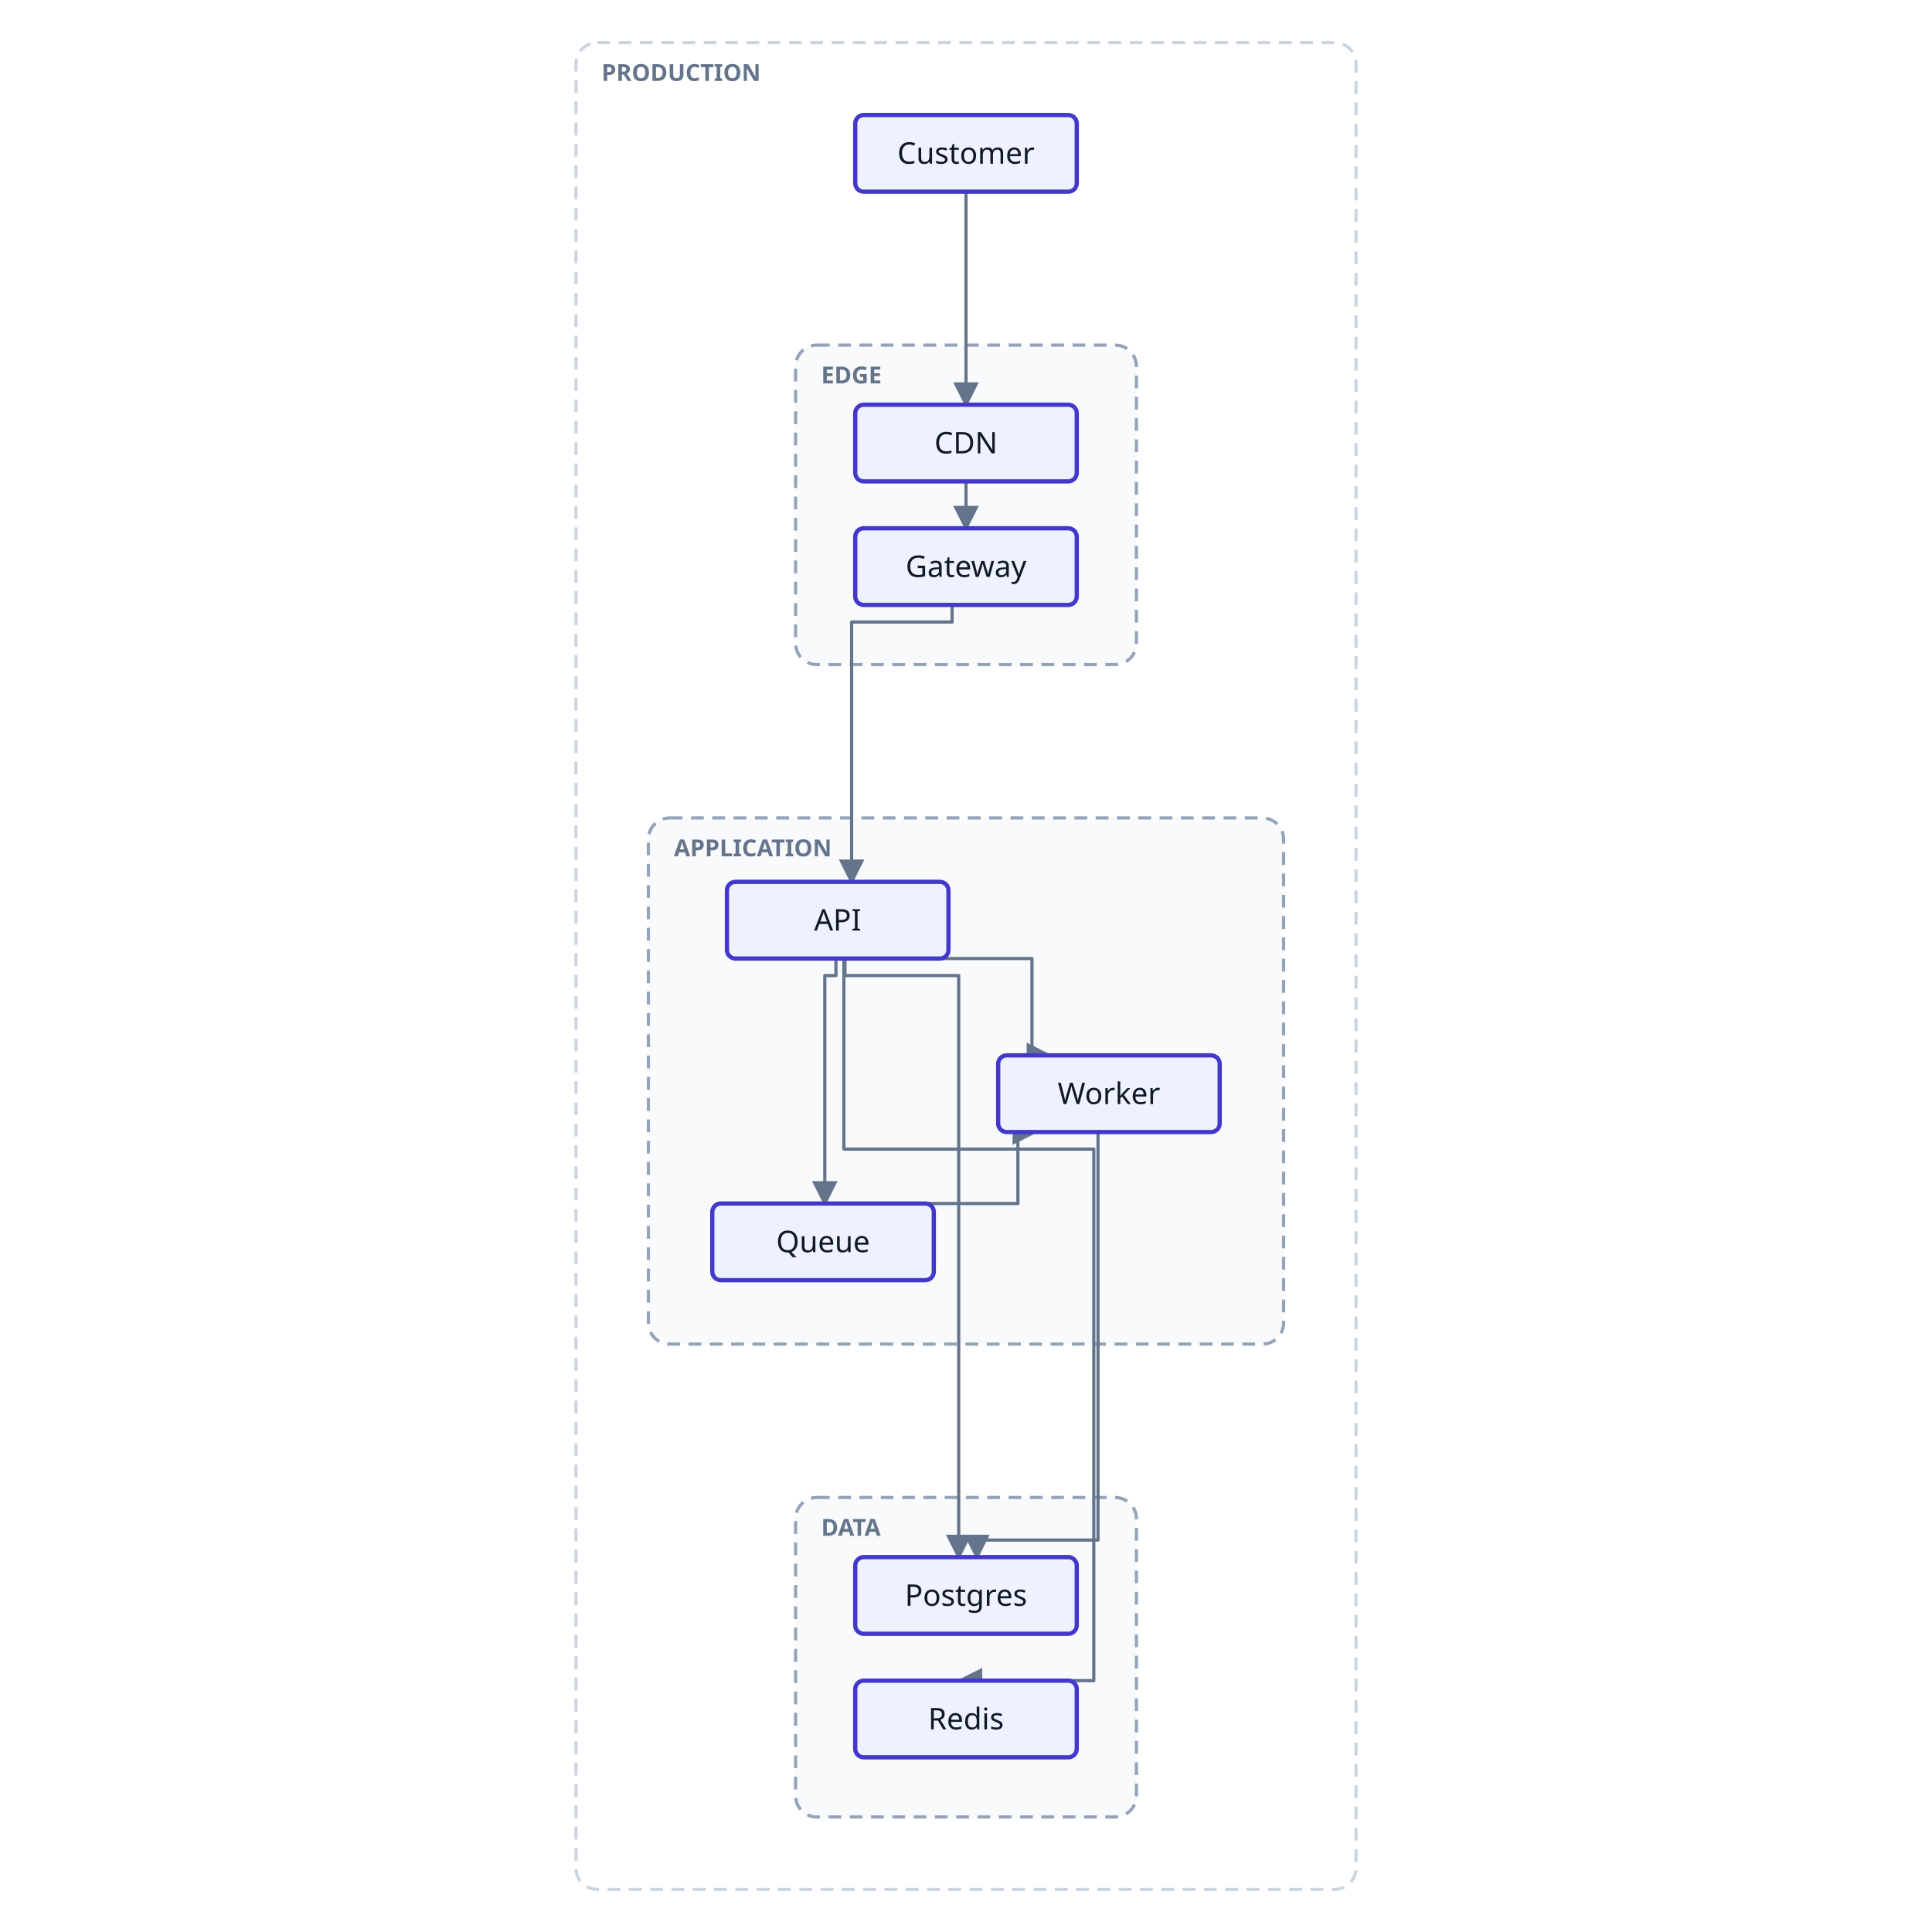
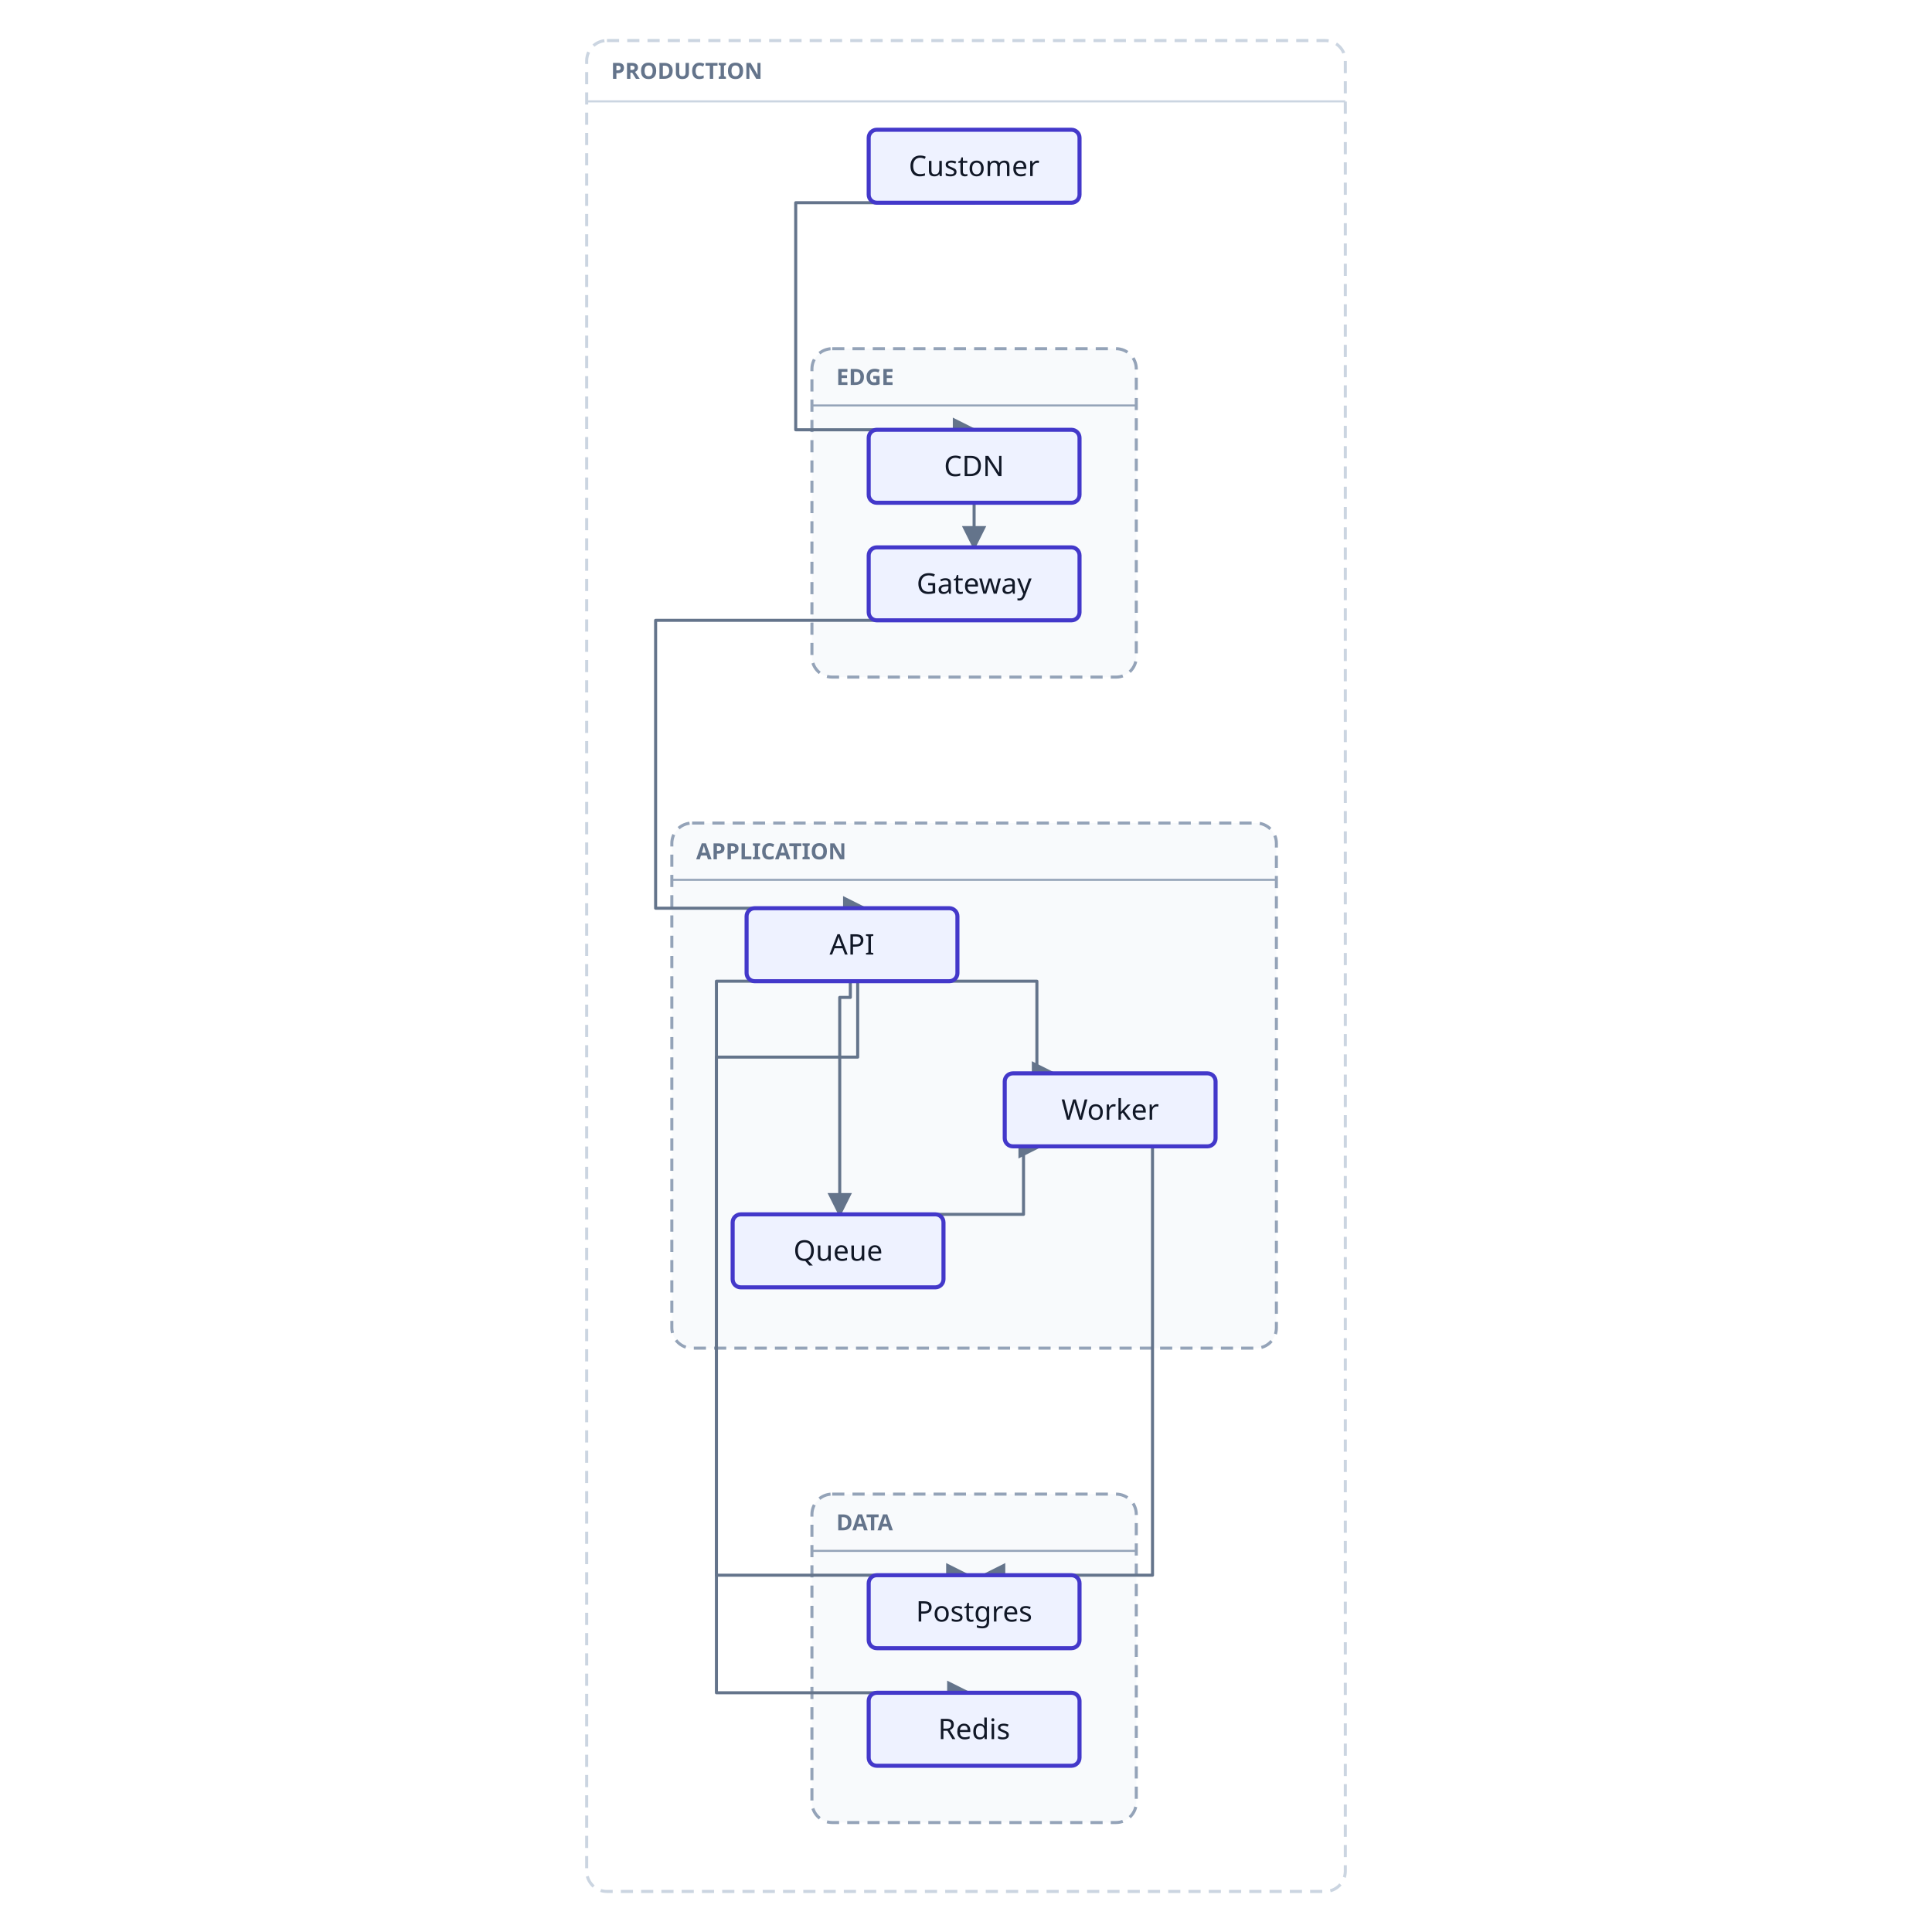
- <svg xmlns="http://www.w3.org/2000/svg" width="720" height="720" viewBox="0 0 907.008 907.008">
+ <svg xmlns="http://www.w3.org/2000/svg" width="720" height="720" viewBox="0 0 953.008 953.008">
  <defs>
    <marker id="arrow" markerWidth="8" markerHeight="8" refX="7" refY="4" orient="auto">
      <path d="M0,0 L8,4 L0,8 z" fill="#64748b" />
    </marker>
  </defs>
-   <rect x="0" y="0" width="907.008" height="907.008" fill="#ffffff" />
-   <g transform="translate(250.3969 0)">
-     <rect x="20" y="20" width="366.214" height="867.008" rx="10" fill="#ffffff" stroke="#cbd5e1" stroke-width="1.5" stroke-dasharray="6 4" />
-     <text x="32" y="38" font-family="sans-serif" font-size="11" font-weight="600" fill="#64748b">PRODUCTION</text>
-     <rect x="123.107" y="162" width="160" height="150" rx="10" fill="#f8fafc" stroke="#94a3b8" stroke-width="1.5" stroke-dasharray="6 4" />
-     <text x="135.107" y="180" font-family="sans-serif" font-size="11" font-weight="600" fill="#64748b">EDGE</text>
-     <rect x="54" y="384" width="298.214" height="247.008" rx="10" fill="#f8fafc" stroke="#94a3b8" stroke-width="1.5" stroke-dasharray="6 4" />
-     <text x="66" y="402" font-family="sans-serif" font-size="11" font-weight="600" fill="#64748b">APPLICATION</text>
-     <rect x="123.107" y="703.008" width="160" height="150" rx="10" fill="#f8fafc" stroke="#94a3b8" stroke-width="1.5" stroke-dasharray="6 4" />
-     <text x="135.107" y="721.008" font-family="sans-serif" font-size="11" font-weight="600" fill="#64748b">DATA</text>
-     <polyline points="203.107,90 203.107,190" fill="none" stroke="#64748b" stroke-width="1.5" stroke-linecap="round" stroke-linejoin="round" marker-end="url(#arrow)" />
-     <polyline points="203.107,226 203.107,248" fill="none" stroke="#64748b" stroke-width="1.5" stroke-linecap="round" stroke-linejoin="round" marker-end="url(#arrow)" />
-     <polyline points="196.576,284 196.576,292 149.406,292 149.406,414" fill="none" stroke="#64748b" stroke-width="1.5" stroke-linecap="round" stroke-linejoin="round" marker-end="url(#arrow)" />
-     <polyline points="171.014,450 234.076,450 234.076,495.458 242.076,495.458" fill="none" stroke="#64748b" stroke-width="1.5" stroke-linecap="round" stroke-linejoin="round" marker-end="url(#arrow)" />
-     <polyline points="146.295,450 146.295,458 199.687,458 199.687,731.008" fill="none" stroke="#64748b" stroke-width="1.5" stroke-linecap="round" stroke-linejoin="round" marker-end="url(#arrow)" />
-     <polyline points="145.766,450 145.766,539.458 263.107,539.458 263.107,789.008 200.216,789.008" fill="none" stroke="#64748b" stroke-width="1.5" stroke-linecap="round" stroke-linejoin="round" marker-end="url(#arrow)" />
-     <polyline points="142.055,450 142.055,458 136.819,458 136.819,565.008" fill="none" stroke="#64748b" stroke-width="1.5" stroke-linecap="round" stroke-linejoin="round" marker-end="url(#arrow)" />
-     <polyline points="170.735,565.008 227.479,565.008 227.479,531.458 235.479,531.458" fill="none" stroke="#64748b" stroke-width="1.5" stroke-linecap="round" stroke-linejoin="round" marker-end="url(#arrow)" />
-     <polyline points="265.086,531.458 265.086,723.008 208.235,723.008 208.235,731.008" fill="none" stroke="#64748b" stroke-width="1.5" stroke-linecap="round" stroke-linejoin="round" marker-end="url(#arrow)" />
-     <rect x="151.107" y="54" width="104" height="36" rx="4" fill="#eef2ff" stroke="#4338ca" stroke-width="2" />
-     <text x="203.107" y="72" text-anchor="middle" dominant-baseline="middle" font-family="sans-serif" font-size="14" fill="#111827">Customer</text>
-     <rect x="151.107" y="190" width="104" height="36" rx="4" fill="#eef2ff" stroke="#4338ca" stroke-width="2" />
-     <text x="203.107" y="208" text-anchor="middle" dominant-baseline="middle" font-family="sans-serif" font-size="14" fill="#111827">CDN</text>
-     <rect x="151.107" y="248" width="104" height="36" rx="4" fill="#eef2ff" stroke="#4338ca" stroke-width="2" />
-     <text x="203.107" y="266" text-anchor="middle" dominant-baseline="middle" font-family="sans-serif" font-size="14" fill="#111827">Gateway</text>
-     <rect x="90.875" y="414" width="104" height="36" rx="4" fill="#eef2ff" stroke="#4338ca" stroke-width="2" />
-     <text x="142.875" y="432" text-anchor="middle" dominant-baseline="middle" font-family="sans-serif" font-size="14" fill="#111827">API</text>
-     <rect x="218.214" y="495.458" width="104" height="36" rx="4" fill="#eef2ff" stroke="#4338ca" stroke-width="2" />
-     <text x="270.214" y="513.458" text-anchor="middle" dominant-baseline="middle" font-family="sans-serif" font-size="14" fill="#111827">Worker</text>
-     <rect x="151.107" y="731.008" width="104" height="36" rx="4" fill="#eef2ff" stroke="#4338ca" stroke-width="2" />
-     <text x="203.107" y="749.008" text-anchor="middle" dominant-baseline="middle" font-family="sans-serif" font-size="14" fill="#111827">Postgres</text>
-     <rect x="151.107" y="789.008" width="104" height="36" rx="4" fill="#eef2ff" stroke="#4338ca" stroke-width="2" />
-     <text x="203.107" y="807.008" text-anchor="middle" dominant-baseline="middle" font-family="sans-serif" font-size="14" fill="#111827">Redis</text>
-     <rect x="84" y="565.008" width="104" height="36" rx="4" fill="#eef2ff" stroke="#4338ca" stroke-width="2" />
-     <text x="136" y="583.008" text-anchor="middle" dominant-baseline="middle" font-family="sans-serif" font-size="14" fill="#111827">Queue</text>
+   <rect x="0" y="0" width="953.008" height="953.008" fill="#ffffff" />
+   <g transform="translate(269.3969 0)">
+     <rect x="20" y="20" width="374.214" height="913.008" rx="10" fill="#ffffff" stroke="#cbd5e1" stroke-width="1.5" stroke-dasharray="6 4" />
+     <line x1="20" y1="50" x2="394.214" y2="50" stroke="#cbd5e1" stroke-width="1" />
+     <text x="32" y="35" dominant-baseline="middle" font-family="sans-serif" font-size="11" font-weight="600" fill="#64748b">PRODUCTION</text>
+     <rect x="131.107" y="172" width="160" height="162" rx="10" fill="#f8fafc" stroke="#94a3b8" stroke-width="1.5" stroke-dasharray="6 4" />
+     <line x1="131.107" y1="200" x2="291.107" y2="200" stroke="#94a3b8" stroke-width="1" />
+     <text x="143.107" y="186" dominant-baseline="middle" font-family="sans-serif" font-size="11" font-weight="600" fill="#64748b">EDGE</text>
+     <rect x="62" y="406" width="298.214" height="259.008" rx="10" fill="#f8fafc" stroke="#94a3b8" stroke-width="1.5" stroke-dasharray="6 4" />
+     <line x1="62" y1="434" x2="360.214" y2="434" stroke="#94a3b8" stroke-width="1" />
+     <text x="74" y="420" dominant-baseline="middle" font-family="sans-serif" font-size="11" font-weight="600" fill="#64748b">APPLICATION</text>
+     <rect x="131.107" y="737.008" width="160" height="162" rx="10" fill="#f8fafc" stroke="#94a3b8" stroke-width="1.5" stroke-dasharray="6 4" />
+     <line x1="131.107" y1="765.008" x2="291.107" y2="765.008" stroke="#94a3b8" stroke-width="1" />
+     <text x="143.107" y="751.008" dominant-baseline="middle" font-family="sans-serif" font-size="11" font-weight="600" fill="#64748b">DATA</text>
+     <polyline points="211.107,100 123.107,100 123.107,212 211.107,212" fill="none" stroke="#64748b" stroke-width="1.5" stroke-linecap="round" stroke-linejoin="round" marker-end="url(#arrow)" />
+     <polyline points="211.107,248 211.107,270" fill="none" stroke="#64748b" stroke-width="1.5" stroke-linecap="round" stroke-linejoin="round" marker-end="url(#arrow)" />
+     <polyline points="205.016,306 54,306 54,448 156.966,448" fill="none" stroke="#64748b" stroke-width="1.5" stroke-linecap="round" stroke-linejoin="round" marker-end="url(#arrow)" />
+     <polyline points="179.014,484 242.076,484 242.076,529.458 250.076,529.458" fill="none" stroke="#64748b" stroke-width="1.5" stroke-linecap="round" stroke-linejoin="round" marker-end="url(#arrow)" />
+     <polyline points="154.17,484 84,484 84,777.008 207.812,777.008" fill="none" stroke="#64748b" stroke-width="1.5" stroke-linecap="round" stroke-linejoin="round" marker-end="url(#arrow)" />
+     <polyline points="153.676,484 153.676,521.458 84,521.458 84,835.008 208.306,835.008" fill="none" stroke="#64748b" stroke-width="1.5" stroke-linecap="round" stroke-linejoin="round" marker-end="url(#arrow)" />
+     <polyline points="150.055,484 150.055,492 144.819,492 144.819,599.008" fill="none" stroke="#64748b" stroke-width="1.5" stroke-linecap="round" stroke-linejoin="round" marker-end="url(#arrow)" />
+     <polyline points="178.735,599.008 235.479,599.008 235.479,565.458 243.479,565.458" fill="none" stroke="#64748b" stroke-width="1.5" stroke-linecap="round" stroke-linejoin="round" marker-end="url(#arrow)" />
+     <polyline points="273.335,565.458 299.107,565.458 299.107,777.008 215.987,777.008" fill="none" stroke="#64748b" stroke-width="1.5" stroke-linecap="round" stroke-linejoin="round" marker-end="url(#arrow)" />
+     <rect x="159.107" y="64" width="104" height="36" rx="4" fill="#eef2ff" stroke="#4338ca" stroke-width="2" />
+     <text x="211.107" y="82" text-anchor="middle" dominant-baseline="middle" font-family="sans-serif" font-size="14" fill="#111827">Customer</text>
+     <rect x="159.107" y="212" width="104" height="36" rx="4" fill="#eef2ff" stroke="#4338ca" stroke-width="2" />
+     <text x="211.107" y="230" text-anchor="middle" dominant-baseline="middle" font-family="sans-serif" font-size="14" fill="#111827">CDN</text>
+     <rect x="159.107" y="270" width="104" height="36" rx="4" fill="#eef2ff" stroke="#4338ca" stroke-width="2" />
+     <text x="211.107" y="288" text-anchor="middle" dominant-baseline="middle" font-family="sans-serif" font-size="14" fill="#111827">Gateway</text>
+     <rect x="98.875" y="448" width="104" height="36" rx="4" fill="#eef2ff" stroke="#4338ca" stroke-width="2" />
+     <text x="150.875" y="466" text-anchor="middle" dominant-baseline="middle" font-family="sans-serif" font-size="14" fill="#111827">API</text>
+     <rect x="226.214" y="529.458" width="104" height="36" rx="4" fill="#eef2ff" stroke="#4338ca" stroke-width="2" />
+     <text x="278.214" y="547.458" text-anchor="middle" dominant-baseline="middle" font-family="sans-serif" font-size="14" fill="#111827">Worker</text>
+     <rect x="159.107" y="777.008" width="104" height="36" rx="4" fill="#eef2ff" stroke="#4338ca" stroke-width="2" />
+     <text x="211.107" y="795.008" text-anchor="middle" dominant-baseline="middle" font-family="sans-serif" font-size="14" fill="#111827">Postgres</text>
+     <rect x="159.107" y="835.008" width="104" height="36" rx="4" fill="#eef2ff" stroke="#4338ca" stroke-width="2" />
+     <text x="211.107" y="853.008" text-anchor="middle" dominant-baseline="middle" font-family="sans-serif" font-size="14" fill="#111827">Redis</text>
+     <rect x="92" y="599.008" width="104" height="36" rx="4" fill="#eef2ff" stroke="#4338ca" stroke-width="2" />
+     <text x="144" y="617.008" text-anchor="middle" dominant-baseline="middle" font-family="sans-serif" font-size="14" fill="#111827">Queue</text>
  </g>
</svg>
